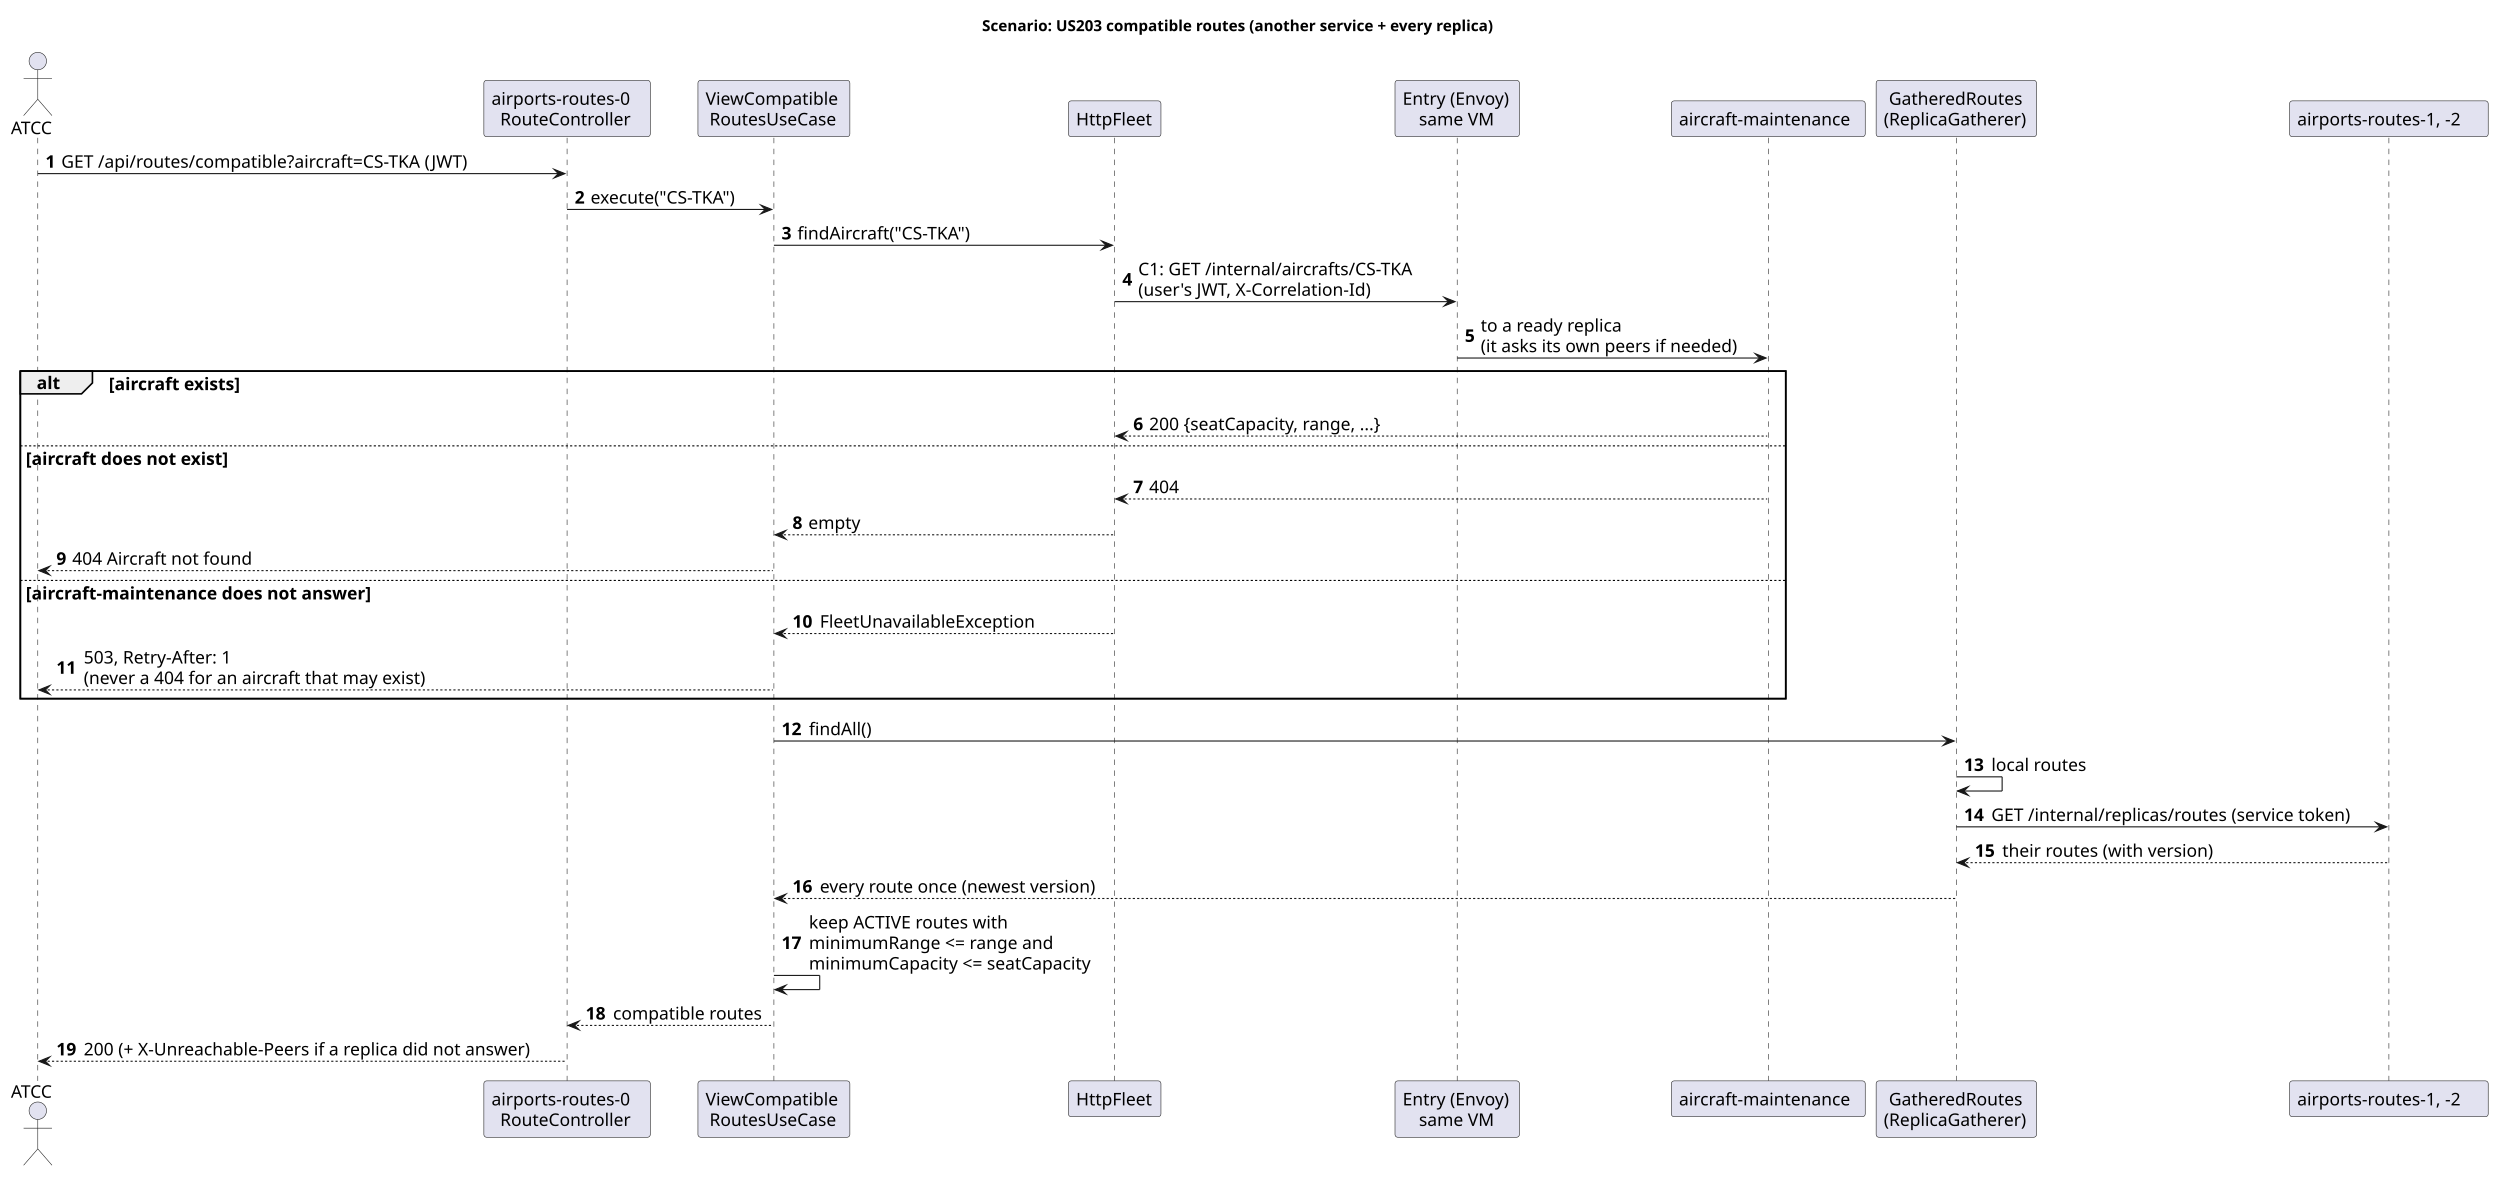
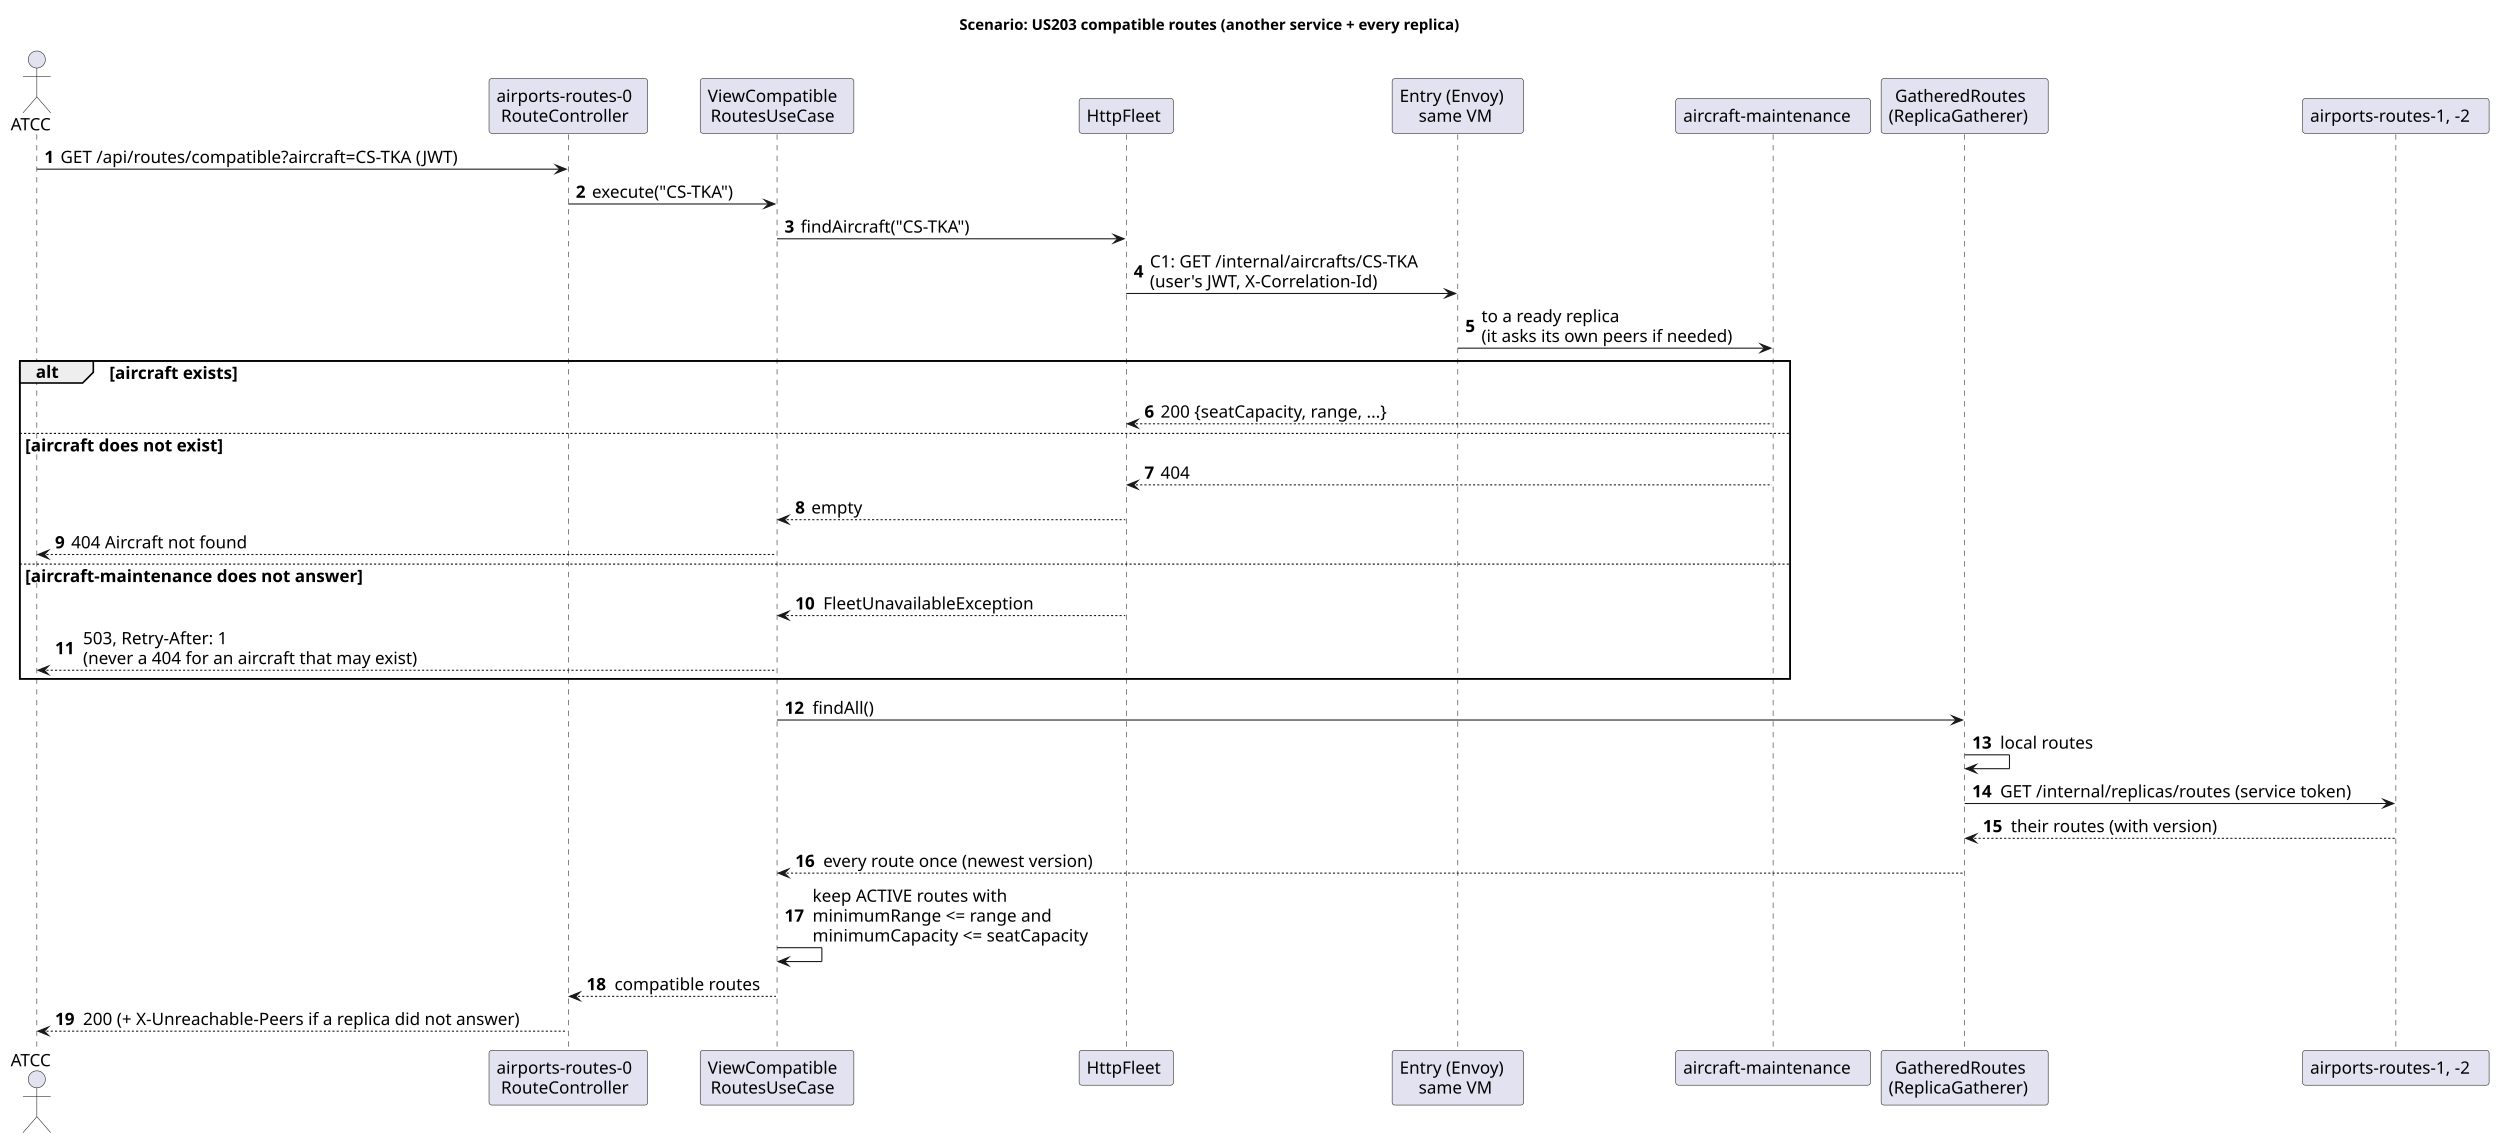
- <svg xmlns="http://www.w3.org/2000/svg" version="1.1" data-diagram-type="SEQUENCE" style="width:2292px;height:1080px;background:#FFFFFF;" width="2292px" height="1080px" viewBox="0 0 2292 1080" zoomAndPan="magnify" preserveAspectRatio="none" contentStyleType="text/css">
+ <svg xmlns="http://www.w3.org/2000/svg" version="1.1" data-diagram-type="SEQUENCE" style="width:2343px;height:1074px;background:#FFFFFF;" width="2343px" height="1074px" viewBox="0 0 2343 1074" zoomAndPan="magnify" preserveAspectRatio="none" contentStyleType="text/css">
  <defs />
  <g font-family="sans-serif" lengthAdjust="spacing">
-     <g class="title" data-source-line="2">
-       <text x="900.328" y="28.535" fill="#000" font-size="14" textLength="489.528" font-weight="700">Scenario: US203 compatible routes (another service + every replica)</text>
+     <g class="title" data-source-line="3">
+       <text x="899.072" y="27.995" fill="#000" font-size="14" textLength="543.648" font-weight="700">Scenario: US203 compatible routes (another service + every replica)</text>
    </g>
-     <rect x="18.648" y="340.238" width="1618.523" height="300.281" fill="none" style="stroke:#000;stroke-width:1.5;" />
-     <g class="participant-lifeline" data-qualified-name="c" data-entity-uid="part1" id="part1-lifeline" data-source-line="5">
-       <g>
-         <rect x="31.148" y="126.332" width="8" height="864.625" fill="#000" fill-opacity="0" />
-         <line x1="34.648" y1="126.332" x2="34.648" y2="990.957" style="stroke:#181818;stroke-width:0.5;stroke-dasharray:5,5;" />
-       </g>
+     <rect x="18.531" y="338.297" width="1659.219" height="297.875" fill="none" style="stroke:#000;stroke-width:1.5;" />
+     <g>
+       <rect x="31.031" y="125.922" width="8" height="858.5" fill="#000" fill-opacity="0" />
+       <line x1="34.531" y1="125.922" x2="34.531" y2="984.422" style="stroke:#181818;stroke-width:0.5;stroke-dasharray:5,5;" />
    </g>
-     <g class="participant-lifeline" data-qualified-name="ctl" data-entity-uid="part2" id="part2-lifeline" data-source-line="6">
-       <g>
-         <rect x="516.398" y="126.332" width="8" height="864.625" fill="#000" fill-opacity="0" />
-         <line x1="519.898" y1="126.332" x2="519.898" y2="990.957" style="stroke:#181818;stroke-width:0.5;stroke-dasharray:5,5;" />
-       </g>
+     <g>
+       <rect x="529.141" y="125.922" width="8" height="858.5" fill="#000" fill-opacity="0" />
+       <line x1="532.641" y1="125.922" x2="532.641" y2="984.422" style="stroke:#181818;stroke-width:0.5;stroke-dasharray:5,5;" />
    </g>
-     <g class="participant-lifeline" data-qualified-name="uc" data-entity-uid="part3" id="part3-lifeline" data-source-line="7">
-       <g>
-         <rect x="706.016" y="126.332" width="8" height="864.625" fill="#000" fill-opacity="0" />
-         <line x1="709.516" y1="126.332" x2="709.516" y2="990.957" style="stroke:#181818;stroke-width:0.5;stroke-dasharray:5,5;" />
-       </g>
+     <g>
+       <rect x="724.75" y="125.922" width="8" height="858.5" fill="#000" fill-opacity="0" />
+       <line x1="728.25" y1="125.922" x2="728.25" y2="984.422" style="stroke:#181818;stroke-width:0.5;stroke-dasharray:5,5;" />
    </g>
-     <g class="participant-lifeline" data-qualified-name="fleet" data-entity-uid="part4" id="part4-lifeline" data-source-line="8">
-       <g>
-         <rect x="1018.453" y="126.332" width="8" height="864.625" fill="#000" fill-opacity="0" />
-         <line x1="1021.953" y1="126.332" x2="1021.953" y2="990.957" style="stroke:#181818;stroke-width:0.5;stroke-dasharray:5,5;" />
-       </g>
+     <g>
+       <rect x="1052.031" y="125.922" width="8" height="858.5" fill="#000" fill-opacity="0" />
+       <line x1="1055.531" y1="125.922" x2="1055.531" y2="984.422" style="stroke:#181818;stroke-width:0.5;stroke-dasharray:5,5;" />
    </g>
-     <g class="participant-lifeline" data-qualified-name="e" data-entity-uid="part5" id="part5-lifeline" data-source-line="9">
-       <g>
-         <rect x="1332.453" y="126.332" width="8" height="864.625" fill="#000" fill-opacity="0" />
-         <line x1="1335.953" y1="126.332" x2="1335.953" y2="990.957" style="stroke:#181818;stroke-width:0.5;stroke-dasharray:5,5;" />
-       </g>
+     <g>
+       <rect x="1362.766" y="125.922" width="8" height="858.5" fill="#000" fill-opacity="0" />
+       <line x1="1366.266" y1="125.922" x2="1366.266" y2="984.422" style="stroke:#181818;stroke-width:0.5;stroke-dasharray:5,5;" />
    </g>
-     <g class="participant-lifeline" data-qualified-name="am" data-entity-uid="part6" id="part6-lifeline" data-source-line="10">
-       <g>
-         <rect x="1617.672" y="126.332" width="8" height="864.625" fill="#000" fill-opacity="0" />
-         <line x1="1621.172" y1="126.332" x2="1621.172" y2="990.957" style="stroke:#181818;stroke-width:0.5;stroke-dasharray:5,5;" />
-       </g>
+     <g>
+       <rect x="1658.25" y="125.922" width="8" height="858.5" fill="#000" fill-opacity="0" />
+       <line x1="1661.75" y1="125.922" x2="1661.75" y2="984.422" style="stroke:#181818;stroke-width:0.5;stroke-dasharray:5,5;" />
    </g>
-     <g class="participant-lifeline" data-qualified-name="g" data-entity-uid="part7" id="part7-lifeline" data-source-line="11">
-       <g>
-         <rect x="1790.055" y="126.332" width="8" height="864.625" fill="#000" fill-opacity="0" />
-         <line x1="1793.555" y1="126.332" x2="1793.555" y2="990.957" style="stroke:#181818;stroke-width:0.5;stroke-dasharray:5,5;" />
-       </g>
+     <g>
+       <rect x="1837.781" y="125.922" width="8" height="858.5" fill="#000" fill-opacity="0" />
+       <line x1="1841.281" y1="125.922" x2="1841.281" y2="984.422" style="stroke:#181818;stroke-width:0.5;stroke-dasharray:5,5;" />
    </g>
-     <g class="participant-lifeline" data-qualified-name="peers" data-entity-uid="part8" id="part8-lifeline" data-source-line="12">
-       <g>
-         <rect x="2186.641" y="126.332" width="8" height="864.625" fill="#000" fill-opacity="0" />
-         <line x1="2190.141" y1="126.332" x2="2190.141" y2="990.957" style="stroke:#181818;stroke-width:0.5;stroke-dasharray:5,5;" />
-       </g>
+     <g>
+       <rect x="2241.906" y="125.922" width="8" height="858.5" fill="#000" fill-opacity="0" />
+       <line x1="2245.406" y1="125.922" x2="2245.406" y2="984.422" style="stroke:#181818;stroke-width:0.5;stroke-dasharray:5,5;" />
    </g>
-     <g class="participant participant-head" data-qualified-name="c" data-entity-uid="part1" id="part1-head" data-source-line="5">
-       <text x="10" y="122.957" fill="#000" font-size="16" textLength="43.297">ATCC</text>
-       <ellipse cx="34.648" cy="55.988" rx="8" ry="8" fill="#E2E2F0" style="stroke:#181818;stroke-width:0.5;" />
-       <path d="M34.648,63.988 L34.648,90.988 M21.648,71.988 L47.648,71.988 M34.648,90.988 L21.648,105.988 M34.648,90.988 L47.648,105.988" style="stroke:#181818;stroke-width:0.5;" fill="none" />
-     </g>
-     <g class="participant participant-head" data-qualified-name="ctl" data-entity-uid="part2" id="part2-head" data-source-line="6">
-       <rect x="443.605" y="73.645" width="152.586" height="51.688" fill="#E2E2F0" style="stroke:#181818;stroke-width:0.5;" rx="2.5" ry="2.5" />
-       <text x="450.605" y="96.113" fill="#000" font-size="16" textLength="138.586">airports-routes-0</text>
-       <text x="458.563" y="114.957" fill="#000" font-size="16" textLength="122.672">RouteController</text>
-     </g>
-     <g class="participant participant-head" data-qualified-name="uc" data-entity-uid="part3" id="part3-head" data-source-line="7">
-       <rect x="639.871" y="73.645" width="139.289" height="51.688" fill="#E2E2F0" style="stroke:#181818;stroke-width:0.5;" rx="2.5" ry="2.5" />
-       <text x="646.871" y="96.113" fill="#000" font-size="16" textLength="125.289">ViewCompatible</text>
-       <text x="650.484" y="114.957" fill="#000" font-size="16" textLength="118.063">RoutesUseCase</text>
-     </g>
-     <g class="participant participant-head" data-qualified-name="fleet" data-entity-uid="part4" id="part4-head" data-source-line="8">
-       <rect x="979.547" y="92.488" width="84.813" height="32.844" fill="#E2E2F0" style="stroke:#181818;stroke-width:0.5;" rx="2.5" ry="2.5" />
-       <text x="986.547" y="114.957" fill="#000" font-size="16" textLength="70.813">HttpFleet</text>
-     </g>
-     <g class="participant participant-head" data-qualified-name="e" data-entity-uid="part5" id="part5-head" data-source-line="9">
-       <rect x="1278.938" y="73.645" width="114.031" height="51.688" fill="#E2E2F0" style="stroke:#181818;stroke-width:0.5;" rx="2.5" ry="2.5" />
-       <text x="1285.938" y="96.113" fill="#000" font-size="16" textLength="100.031">Entry (Envoy)</text>
-       <text x="1300.879" y="114.957" fill="#000" font-size="16" textLength="70.148">same VM</text>
-     </g>
-     <g class="participant participant-head" data-qualified-name="am" data-entity-uid="part6" id="part6-head" data-source-line="10">
-       <rect x="1532.301" y="92.488" width="177.742" height="32.844" fill="#E2E2F0" style="stroke:#181818;stroke-width:0.5;" rx="2.5" ry="2.5" />
-       <text x="1539.301" y="114.957" fill="#000" font-size="16" textLength="163.742">aircraft-maintenance</text>
-     </g>
-     <g class="participant participant-head" data-qualified-name="g" data-entity-uid="part7" id="part7-head" data-source-line="11">
-       <rect x="1720.043" y="73.645" width="147.023" height="51.688" fill="#E2E2F0" style="stroke:#181818;stroke-width:0.5;" rx="2.5" ry="2.5" />
-       <text x="1731.711" y="96.113" fill="#000" font-size="16" textLength="123.688">GatheredRoutes</text>
-       <text x="1727.043" y="114.957" fill="#000" font-size="16" textLength="133.023">(ReplicaGatherer)</text>
-     </g>
-     <g class="participant participant-head" data-qualified-name="peers" data-entity-uid="part8" id="part8-head" data-source-line="12">
-       <rect x="2099.098" y="92.488" width="182.086" height="32.844" fill="#E2E2F0" style="stroke:#181818;stroke-width:0.5;" rx="2.5" ry="2.5" />
-       <text x="2106.098" y="114.957" fill="#000" font-size="16" textLength="168.086">airports-routes-1, -2</text>
-     </g>
-     <g class="participant participant-tail" data-qualified-name="c" data-entity-uid="part1" id="part1-tail" data-source-line="5">
-       <text x="10" y="1006.426" fill="#000" font-size="16" textLength="43.297">ATCC</text>
-       <ellipse cx="34.648" cy="1018.301" rx="8" ry="8" fill="#E2E2F0" style="stroke:#181818;stroke-width:0.5;" />
-       <path d="M34.648,1026.301 L34.648,1053.301 M21.648,1034.301 L47.648,1034.301 M34.648,1053.301 L21.648,1068.301 M34.648,1053.301 L47.648,1068.301" style="stroke:#181818;stroke-width:0.5;" fill="none" />
-     </g>
-     <g class="participant participant-tail" data-qualified-name="ctl" data-entity-uid="part2" id="part2-tail" data-source-line="6">
-       <rect x="443.605" y="990.957" width="152.586" height="51.688" fill="#E2E2F0" style="stroke:#181818;stroke-width:0.5;" rx="2.5" ry="2.5" />
-       <text x="450.605" y="1013.426" fill="#000" font-size="16" textLength="138.586">airports-routes-0</text>
-       <text x="458.563" y="1032.27" fill="#000" font-size="16" textLength="122.672">RouteController</text>
-     </g>
-     <g class="participant participant-tail" data-qualified-name="uc" data-entity-uid="part3" id="part3-tail" data-source-line="7">
-       <rect x="639.871" y="990.957" width="139.289" height="51.688" fill="#E2E2F0" style="stroke:#181818;stroke-width:0.5;" rx="2.5" ry="2.5" />
-       <text x="646.871" y="1013.426" fill="#000" font-size="16" textLength="125.289">ViewCompatible</text>
-       <text x="650.484" y="1032.27" fill="#000" font-size="16" textLength="118.063">RoutesUseCase</text>
-     </g>
-     <g class="participant participant-tail" data-qualified-name="fleet" data-entity-uid="part4" id="part4-tail" data-source-line="8">
-       <rect x="979.547" y="990.957" width="84.813" height="32.844" fill="#E2E2F0" style="stroke:#181818;stroke-width:0.5;" rx="2.5" ry="2.5" />
-       <text x="986.547" y="1013.426" fill="#000" font-size="16" textLength="70.813">HttpFleet</text>
-     </g>
-     <g class="participant participant-tail" data-qualified-name="e" data-entity-uid="part5" id="part5-tail" data-source-line="9">
-       <rect x="1278.938" y="990.957" width="114.031" height="51.688" fill="#E2E2F0" style="stroke:#181818;stroke-width:0.5;" rx="2.5" ry="2.5" />
-       <text x="1285.938" y="1013.426" fill="#000" font-size="16" textLength="100.031">Entry (Envoy)</text>
-       <text x="1300.879" y="1032.27" fill="#000" font-size="16" textLength="70.148">same VM</text>
-     </g>
-     <g class="participant participant-tail" data-qualified-name="am" data-entity-uid="part6" id="part6-tail" data-source-line="10">
-       <rect x="1532.301" y="990.957" width="177.742" height="32.844" fill="#E2E2F0" style="stroke:#181818;stroke-width:0.5;" rx="2.5" ry="2.5" />
-       <text x="1539.301" y="1013.426" fill="#000" font-size="16" textLength="163.742">aircraft-maintenance</text>
-     </g>
-     <g class="participant participant-tail" data-qualified-name="g" data-entity-uid="part7" id="part7-tail" data-source-line="11">
-       <rect x="1720.043" y="990.957" width="147.023" height="51.688" fill="#E2E2F0" style="stroke:#181818;stroke-width:0.5;" rx="2.5" ry="2.5" />
-       <text x="1731.711" y="1013.426" fill="#000" font-size="16" textLength="123.688">GatheredRoutes</text>
-       <text x="1727.043" y="1032.27" fill="#000" font-size="16" textLength="133.023">(ReplicaGatherer)</text>
-     </g>
-     <g class="participant participant-tail" data-qualified-name="peers" data-entity-uid="part8" id="part8-tail" data-source-line="12">
-       <rect x="2099.098" y="990.957" width="182.086" height="32.844" fill="#E2E2F0" style="stroke:#181818;stroke-width:0.5;" rx="2.5" ry="2.5" />
-       <text x="2106.098" y="1013.426" fill="#000" font-size="16" textLength="168.086">airports-routes-1, -2</text>
-     </g>
-     <g class="message" data-entity-1="part1" data-entity-2="part2" id="msg1" data-source-line="14">
-       <polygon points="507.898,155.176,517.898,159.176,507.898,163.176,511.898,159.176" fill="#181818" style="stroke:#181818;stroke-width:1;stroke-linejoin:miter;stroke-miterlimit:10;" />
-       <line x1="34.648" y1="159.176" x2="513.898" y2="159.176" style="stroke:#181818;stroke-width:1;" />
-       <text x="41.648" y="153.801" fill="#000" font-size="16" font-weight="700">1</text>
-       <text x="56.203" y="153.801" fill="#000" font-size="16" textLength="399.281">GET /api/routes/compatible?aircraft=CS-TKA (JWT)</text>
-     </g>
-     <g class="message" data-entity-1="part2" data-entity-2="part3" id="msg2" data-source-line="15">
-       <polygon points="697.516,188.02,707.516,192.02,697.516,196.02,701.516,192.02" fill="#181818" style="stroke:#181818;stroke-width:1;stroke-linejoin:miter;stroke-miterlimit:10;" />
-       <line x1="519.898" y1="192.02" x2="703.516" y2="192.02" style="stroke:#181818;stroke-width:1;" />
-       <text x="526.898" y="186.645" fill="#000" font-size="16" font-weight="700">2</text>
-       <text x="541.453" y="186.645" fill="#000" font-size="16" textLength="143.57">execute("CS-TKA")</text>
-     </g>
-     <g class="message" data-entity-1="part3" data-entity-2="part4" id="msg3" data-source-line="16">
-       <polygon points="1009.953,220.863,1019.953,224.863,1009.953,228.863,1013.953,224.863" fill="#181818" style="stroke:#181818;stroke-width:1;stroke-linejoin:miter;stroke-miterlimit:10;" />
-       <line x1="709.516" y1="224.863" x2="1015.953" y2="224.863" style="stroke:#181818;stroke-width:1;" />
-       <text x="716.516" y="219.488" fill="#000" font-size="16" font-weight="700">3</text>
-       <text x="731.07" y="219.488" fill="#000" font-size="16" textLength="171.07">findAircraft("CS-TKA")</text>
-     </g>
-     <g class="message" data-entity-1="part4" data-entity-2="part5" id="msg4" data-source-line="17">
-       <polygon points="1323.953,272.551,1333.953,276.551,1323.953,280.551,1327.953,276.551" fill="#181818" style="stroke:#181818;stroke-width:1;stroke-linejoin:miter;stroke-miterlimit:10;" />
-       <line x1="1021.953" y1="276.551" x2="1329.953" y2="276.551" style="stroke:#181818;stroke-width:1;" />
-       <text x="1028.953" y="261.754" fill="#000" font-size="16" font-weight="700">4</text>
-       <text x="1043.508" y="252.332" fill="#000" font-size="16" textLength="275.445">C1: GET /internal/aircrafts/CS-TKA</text>
-       <text x="1043.508" y="271.176" fill="#000" font-size="16" textLength="229.688">(user's JWT, X-Correlation-Id)</text>
-     </g>
-     <g class="message" data-entity-1="part5" data-entity-2="part6" id="msg5" data-source-line="18">
-       <polygon points="1609.172,324.238,1619.172,328.238,1609.172,332.238,1613.172,328.238" fill="#181818" style="stroke:#181818;stroke-width:1;stroke-linejoin:miter;stroke-miterlimit:10;" />
-       <line x1="1335.953" y1="328.238" x2="1615.172" y2="328.238" style="stroke:#181818;stroke-width:1;" />
-       <text x="1342.953" y="313.441" fill="#000" font-size="16" font-weight="700">5</text>
-       <text x="1357.508" y="304.02" fill="#000" font-size="16" textLength="134.375">to a ready replica</text>
-       <text x="1357.508" y="322.863" fill="#000" font-size="16" textLength="246.664">(it asks its own peers if needed)</text>
-     </g>
-     <path d="M18.648,340.238 L84.742,340.238 L84.742,351.082 L74.742,361.082 L18.648,361.082 L18.648,340.238" style="stroke:#000;stroke-width:1.5;" fill="#EEE" />
-     <rect x="18.648" y="340.238" width="1618.523" height="300.281" fill="none" style="stroke:#000;stroke-width:1.5;" />
-     <text x="33.648" y="356.707" fill="#000" font-size="16" textLength="21.094" font-weight="700">alt</text>
-     <text x="99.742" y="357.707" fill="#000" font-size="16" textLength="125.938" font-weight="700">[aircraft exists]</text>
-     <g class="message" data-entity-1="part6" data-entity-2="part4" id="msg6" data-source-line="20">
-       <polygon points="1032.953,395.77,1022.953,399.77,1032.953,403.77,1028.953,399.77" fill="#181818" style="stroke:#181818;stroke-width:1;stroke-linejoin:miter;stroke-miterlimit:10;" />
-       <line x1="1026.953" y1="399.77" x2="1620.172" y2="399.77" style="stroke:#181818;stroke-width:1;stroke-dasharray:2,2;" />
-       <text x="1038.953" y="394.395" fill="#000" font-size="16" font-weight="700">6</text>
-       <text x="1053.508" y="394.395" fill="#000" font-size="16" textLength="223.328">200 {seatCapacity, range, ...}</text>
-     </g>
-     <line x1="18.648" y1="408.77" x2="1637.172" y2="408.77" style="stroke:#000;stroke-width:1;stroke-dasharray:2,2;" />
-     <text x="23.648" y="426.238" fill="#000" font-size="16" textLength="193.891" font-weight="700">[aircraft does not exist]</text>
-     <g class="message" data-entity-1="part6" data-entity-2="part4" id="msg7" data-source-line="22">
-       <polygon points="1032.953,453.457,1022.953,457.457,1032.953,461.457,1028.953,457.457" fill="#181818" style="stroke:#181818;stroke-width:1;stroke-linejoin:miter;stroke-miterlimit:10;" />
-       <line x1="1026.953" y1="457.457" x2="1620.172" y2="457.457" style="stroke:#181818;stroke-width:1;stroke-dasharray:2,2;" />
-       <text x="1038.953" y="452.082" fill="#000" font-size="16" font-weight="700">7</text>
-       <text x="1053.508" y="452.082" fill="#000" font-size="16" textLength="30.352">404</text>
-     </g>
-     <g class="message" data-entity-1="part4" data-entity-2="part3" id="msg8" data-source-line="23">
-       <polygon points="720.516,486.301,710.516,490.301,720.516,494.301,716.516,490.301" fill="#181818" style="stroke:#181818;stroke-width:1;stroke-linejoin:miter;stroke-miterlimit:10;" />
-       <line x1="714.516" y1="490.301" x2="1020.953" y2="490.301" style="stroke:#181818;stroke-width:1;stroke-dasharray:2,2;" />
-       <text x="726.516" y="484.926" fill="#000" font-size="16" font-weight="700">8</text>
-       <text x="741.07" y="484.926" fill="#000" font-size="16" textLength="48.266">empty</text>
-     </g>
-     <g class="message" data-entity-1="part3" data-entity-2="part1" id="msg9" data-source-line="24">
-       <polygon points="45.648,519.145,35.648,523.145,45.648,527.145,41.648,523.145" fill="#181818" style="stroke:#181818;stroke-width:1;stroke-linejoin:miter;stroke-miterlimit:10;" />
-       <line x1="39.648" y1="523.145" x2="708.516" y2="523.145" style="stroke:#181818;stroke-width:1;stroke-dasharray:2,2;" />
-       <text x="51.648" y="517.77" fill="#000" font-size="16" font-weight="700">9</text>
-       <text x="66.203" y="517.77" fill="#000" font-size="16" textLength="174.578">404 Aircraft not found</text>
-     </g>
-     <line x1="18.648" y1="532.145" x2="1637.172" y2="532.145" style="stroke:#000;stroke-width:1;stroke-dasharray:2,2;" />
-     <text x="23.648" y="549.613" fill="#000" font-size="16" textLength="328.766" font-weight="700">[aircraft-maintenance does not answer]</text>
-     <g class="message" data-entity-1="part4" data-entity-2="part3" id="msg10" data-source-line="26">
-       <polygon points="720.516,576.832,710.516,580.832,720.516,584.832,716.516,580.832" fill="#181818" style="stroke:#181818;stroke-width:1;stroke-linejoin:miter;stroke-miterlimit:10;" />
-       <line x1="714.516" y1="580.832" x2="1020.953" y2="580.832" style="stroke:#181818;stroke-width:1;stroke-dasharray:2,2;" />
-       <text x="726.516" y="575.457" fill="#000" font-size="16" textLength="21.109" font-weight="700">10</text>
-       <text x="751.625" y="575.457" fill="#000" font-size="16" textLength="201.711">FleetUnavailableException</text>
-     </g>
-     <g class="message" data-entity-1="part3" data-entity-2="part1" id="msg11" data-source-line="27">
-       <polygon points="45.648,628.52,35.648,632.52,45.648,636.52,41.648,632.52" fill="#181818" style="stroke:#181818;stroke-width:1;stroke-linejoin:miter;stroke-miterlimit:10;" />
-       <line x1="39.648" y1="632.52" x2="708.516" y2="632.52" style="stroke:#181818;stroke-width:1;stroke-dasharray:2,2;" />
-       <text x="51.648" y="617.723" fill="#000" font-size="16" textLength="21.109" font-weight="700">11</text>
-       <text x="76.758" y="608.301" fill="#000" font-size="16" textLength="148.266">503, Retry-After: 1</text>
-       <text x="76.758" y="627.145" fill="#000" font-size="16" textLength="329.516">(never a 404 for an aircraft that may exist)</text>
-     </g>
-     <g class="message" data-entity-1="part3" data-entity-2="part7" id="msg12" data-source-line="29">
-       <polygon points="1781.555,675.363,1791.555,679.363,1781.555,683.363,1785.555,679.363" fill="#181818" style="stroke:#181818;stroke-width:1;stroke-linejoin:miter;stroke-miterlimit:10;" />
-       <line x1="709.516" y1="679.363" x2="1787.555" y2="679.363" style="stroke:#181818;stroke-width:1;" />
-       <text x="716.516" y="673.988" fill="#000" font-size="16" textLength="21.109" font-weight="700">12</text>
-       <text x="741.625" y="673.988" fill="#000" font-size="16" textLength="61.203">findAll()</text>
-     </g>
-     <g class="message" data-entity-1="part7" data-entity-2="part7" id="msg13" data-source-line="30">
-       <line x1="1793.555" y1="712.207" x2="1835.555" y2="712.207" style="stroke:#181818;stroke-width:1;" />
-       <line x1="1835.555" y1="712.207" x2="1835.555" y2="725.207" style="stroke:#181818;stroke-width:1;" />
-       <line x1="1794.555" y1="725.207" x2="1835.555" y2="725.207" style="stroke:#181818;stroke-width:1;" />
-       <polygon points="1804.555,721.207,1794.555,725.207,1804.555,729.207,1800.555,725.207" fill="#181818" style="stroke:#181818;stroke-width:1;stroke-linejoin:miter;stroke-miterlimit:10;" />
-       <text x="1800.555" y="706.832" fill="#000" font-size="16" textLength="21.109" font-weight="700">13</text>
-       <text x="1825.664" y="706.832" fill="#000" font-size="16" textLength="90.531">local routes</text>
-     </g>
-     <g class="message" data-entity-1="part7" data-entity-2="part8" id="msg14" data-source-line="31">
-       <polygon points="2178.141,754.051,2188.141,758.051,2178.141,762.051,2182.141,758.051" fill="#181818" style="stroke:#181818;stroke-width:1;stroke-linejoin:miter;stroke-miterlimit:10;" />
-       <line x1="1793.555" y1="758.051" x2="2184.141" y2="758.051" style="stroke:#181818;stroke-width:1;" />
-       <text x="1800.555" y="752.676" fill="#000" font-size="16" textLength="21.109" font-weight="700">14</text>
-       <text x="1825.664" y="752.676" fill="#000" font-size="16" textLength="347.477">GET /internal/replicas/routes (service token)</text>
-     </g>
-     <g class="message" data-entity-1="part8" data-entity-2="part7" id="msg15" data-source-line="32">
-       <polygon points="1804.555,786.895,1794.555,790.895,1804.555,794.895,1800.555,790.895" fill="#181818" style="stroke:#181818;stroke-width:1;stroke-linejoin:miter;stroke-miterlimit:10;" />
-       <line x1="1798.555" y1="790.895" x2="2189.141" y2="790.895" style="stroke:#181818;stroke-width:1;stroke-dasharray:2,2;" />
-       <text x="1810.555" y="785.52" fill="#000" font-size="16" textLength="21.109" font-weight="700">15</text>
-       <text x="1835.664" y="785.52" fill="#000" font-size="16" textLength="200.102">their routes (with version)</text>
-     </g>
-     <g class="message" data-entity-1="part7" data-entity-2="part3" id="msg16" data-source-line="33">
-       <polygon points="720.516,819.738,710.516,823.738,720.516,827.738,716.516,823.738" fill="#181818" style="stroke:#181818;stroke-width:1;stroke-linejoin:miter;stroke-miterlimit:10;" />
-       <line x1="714.516" y1="823.738" x2="1792.555" y2="823.738" style="stroke:#181818;stroke-width:1;stroke-dasharray:2,2;" />
-       <text x="726.516" y="818.363" fill="#000" font-size="16" textLength="21.109" font-weight="700">16</text>
-       <text x="751.625" y="818.363" fill="#000" font-size="16" textLength="260.25">every route once (newest version)</text>
-     </g>
-     <g class="message" data-entity-1="part3" data-entity-2="part3" id="msg17" data-source-line="34">
-       <line x1="709.516" y1="894.27" x2="751.516" y2="894.27" style="stroke:#181818;stroke-width:1;" />
-       <line x1="751.516" y1="894.27" x2="751.516" y2="907.27" style="stroke:#181818;stroke-width:1;" />
-       <line x1="710.516" y1="907.27" x2="751.516" y2="907.27" style="stroke:#181818;stroke-width:1;" />
-       <polygon points="720.516,903.27,710.516,907.27,720.516,911.27,716.516,907.27" fill="#181818" style="stroke:#181818;stroke-width:1;stroke-linejoin:miter;stroke-miterlimit:10;" />
-       <text x="716.516" y="870.051" fill="#000" font-size="16" textLength="21.109" font-weight="700">17</text>
-       <text x="741.625" y="851.207" fill="#000" font-size="16" textLength="190.633">keep ACTIVE routes with</text>
-       <text x="741.625" y="870.051" fill="#000" font-size="16" textLength="235.359">minimumRange &lt;= range and</text>
-       <text x="741.625" y="888.895" fill="#000" font-size="16" textLength="273.328">minimumCapacity &lt;= seatCapacity</text>
-     </g>
-     <g class="message" data-entity-1="part3" data-entity-2="part2" id="msg18" data-source-line="35">
-       <polygon points="530.898,936.113,520.898,940.113,530.898,944.113,526.898,940.113" fill="#181818" style="stroke:#181818;stroke-width:1;stroke-linejoin:miter;stroke-miterlimit:10;" />
-       <line x1="524.898" y1="940.113" x2="708.516" y2="940.113" style="stroke:#181818;stroke-width:1;stroke-dasharray:2,2;" />
-       <text x="536.898" y="934.738" fill="#000" font-size="16" textLength="21.109" font-weight="700">18</text>
-       <text x="562.008" y="934.738" fill="#000" font-size="16" textLength="140.508">compatible routes</text>
-     </g>
-     <g class="message" data-entity-1="part2" data-entity-2="part1" id="msg19" data-source-line="36">
-       <polygon points="45.648,968.957,35.648,972.957,45.648,976.957,41.648,972.957" fill="#181818" style="stroke:#181818;stroke-width:1;stroke-linejoin:miter;stroke-miterlimit:10;" />
-       <line x1="39.648" y1="972.957" x2="518.898" y2="972.957" style="stroke:#181818;stroke-width:1;stroke-dasharray:2,2;" />
-       <text x="51.648" y="967.582" fill="#000" font-size="16" textLength="21.109" font-weight="700">19</text>
-       <text x="76.758" y="967.582" fill="#000" font-size="16" textLength="436.141">200 (+ X-Unreachable-Peers if a replica did not answer)</text>
-     </g>
+     <text x="10" y="122.148" fill="#000" font-size="16" textLength="43.063">ATCC</text>
+     <ellipse cx="34.531" cy="55.797" rx="8" ry="8" fill="#E2E2F0" style="stroke:#181818;stroke-width:0.5;" />
+     <path d="M34.531,63.797 L34.531,90.797 M21.531,71.797 L47.531,71.797 M34.531,90.797 L21.531,105.797 M34.531,90.797 L47.531,105.797" style="stroke:#181818;stroke-width:0.5;" fill="none" />
+     <rect x="458.316" y="73.672" width="148.648" height="51.25" fill="#E2E2F0" style="stroke:#181818;stroke-width:0.5;" rx="2.5" ry="2.5" />
+     <text x="465.316" y="95.523" fill="#000" font-size="16" textLength="134.648">airports-routes-0</text>
+     <text x="469.531" y="114.148" fill="#000" font-size="16" textLength="126.219">RouteController</text>
+     <rect x="656.254" y="73.672" width="143.992" height="51.25" fill="#E2E2F0" style="stroke:#181818;stroke-width:0.5;" rx="2.5" ry="2.5" />
+     <text x="663.254" y="95.523" fill="#000" font-size="16" textLength="129.992">ViewCompatible</text>
+     <text x="665.977" y="114.148" fill="#000" font-size="16" textLength="124.547">RoutesUseCase</text>
+     <rect x="1011.359" y="92.297" width="88.344" height="32.625" fill="#E2E2F0" style="stroke:#181818;stroke-width:0.5;" rx="2.5" ry="2.5" />
+     <text x="1018.359" y="114.148" fill="#000" font-size="16" textLength="74.344">HttpFleet</text>
+     <rect x="1304.707" y="73.672" width="123.117" height="51.25" fill="#E2E2F0" style="stroke:#181818;stroke-width:0.5;" rx="2.5" ry="2.5" />
+     <text x="1311.707" y="95.523" fill="#000" font-size="16" textLength="109.117">Entry (Envoy)</text>
+     <text x="1329.563" y="114.148" fill="#000" font-size="16" textLength="73.406">same VM</text>
+     <rect x="1570.496" y="92.297" width="182.508" height="32.625" fill="#E2E2F0" style="stroke:#181818;stroke-width:0.5;" rx="2.5" ry="2.5" />
+     <text x="1577.496" y="114.148" fill="#000" font-size="16" textLength="168.508">aircraft-maintenance</text>
+     <rect x="1763.004" y="73.672" width="156.555" height="51.25" fill="#E2E2F0" style="stroke:#181818;stroke-width:0.5;" rx="2.5" ry="2.5" />
+     <text x="1776.012" y="95.523" fill="#000" font-size="16" textLength="130.539">GatheredRoutes</text>
+     <text x="1770.004" y="114.148" fill="#000" font-size="16" textLength="142.555">(ReplicaGatherer)</text>
+     <rect x="2158.02" y="92.297" width="174.773" height="32.625" fill="#E2E2F0" style="stroke:#181818;stroke-width:0.5;" rx="2.5" ry="2.5" />
+     <text x="2165.02" y="114.148" fill="#000" font-size="16" textLength="160.773">airports-routes-1, -2</text>
+     <text x="10" y="999.273" fill="#000" font-size="16" textLength="43.063">ATCC</text>
+     <ellipse cx="34.531" cy="1011.547" rx="8" ry="8" fill="#E2E2F0" style="stroke:#181818;stroke-width:0.5;" />
+     <path d="M34.531,1019.547 L34.531,1046.547 M21.531,1027.547 L47.531,1027.547 M34.531,1046.547 L21.531,1061.547 M34.531,1046.547 L47.531,1061.547" style="stroke:#181818;stroke-width:0.5;" fill="none" />
+     <rect x="458.316" y="984.422" width="148.648" height="51.25" fill="#E2E2F0" style="stroke:#181818;stroke-width:0.5;" rx="2.5" ry="2.5" />
+     <text x="465.316" y="1006.273" fill="#000" font-size="16" textLength="134.648">airports-routes-0</text>
+     <text x="469.531" y="1024.898" fill="#000" font-size="16" textLength="126.219">RouteController</text>
+     <rect x="656.254" y="984.422" width="143.992" height="51.25" fill="#E2E2F0" style="stroke:#181818;stroke-width:0.5;" rx="2.5" ry="2.5" />
+     <text x="663.254" y="1006.273" fill="#000" font-size="16" textLength="129.992">ViewCompatible</text>
+     <text x="665.977" y="1024.898" fill="#000" font-size="16" textLength="124.547">RoutesUseCase</text>
+     <rect x="1011.359" y="984.422" width="88.344" height="32.625" fill="#E2E2F0" style="stroke:#181818;stroke-width:0.5;" rx="2.5" ry="2.5" />
+     <text x="1018.359" y="1006.273" fill="#000" font-size="16" textLength="74.344">HttpFleet</text>
+     <rect x="1304.707" y="984.422" width="123.117" height="51.25" fill="#E2E2F0" style="stroke:#181818;stroke-width:0.5;" rx="2.5" ry="2.5" />
+     <text x="1311.707" y="1006.273" fill="#000" font-size="16" textLength="109.117">Entry (Envoy)</text>
+     <text x="1329.563" y="1024.898" fill="#000" font-size="16" textLength="73.406">same VM</text>
+     <rect x="1570.496" y="984.422" width="182.508" height="32.625" fill="#E2E2F0" style="stroke:#181818;stroke-width:0.5;" rx="2.5" ry="2.5" />
+     <text x="1577.496" y="1006.273" fill="#000" font-size="16" textLength="168.508">aircraft-maintenance</text>
+     <rect x="1763.004" y="984.422" width="156.555" height="51.25" fill="#E2E2F0" style="stroke:#181818;stroke-width:0.5;" rx="2.5" ry="2.5" />
+     <text x="1776.012" y="1006.273" fill="#000" font-size="16" textLength="130.539">GatheredRoutes</text>
+     <text x="1770.004" y="1024.898" fill="#000" font-size="16" textLength="142.555">(ReplicaGatherer)</text>
+     <rect x="2158.02" y="984.422" width="174.773" height="32.625" fill="#E2E2F0" style="stroke:#181818;stroke-width:0.5;" rx="2.5" ry="2.5" />
+     <text x="2165.02" y="1006.273" fill="#000" font-size="16" textLength="160.773">airports-routes-1, -2</text>
+     <polygon points="520.641,154.547,530.641,158.547,520.641,162.547,524.641,158.547" fill="#181818" style="stroke:#181818;stroke-width:1;stroke-linejoin:miter;stroke-miterlimit:10;" />
+     <line x1="34.531" y1="158.547" x2="526.641" y2="158.547" style="stroke:#181818;stroke-width:1;" />
+     <text x="41.531" y="152.773" fill="#000" font-size="16" font-weight="700">1</text>
+     <text x="56.664" y="152.773" fill="#000" font-size="16" textLength="404.211">GET /api/routes/compatible?aircraft=CS-TKA (JWT)</text>
+     <polygon points="716.25,187.172,726.25,191.172,716.25,195.172,720.25,191.172" fill="#181818" style="stroke:#181818;stroke-width:1;stroke-linejoin:miter;stroke-miterlimit:10;" />
+     <line x1="532.641" y1="191.172" x2="722.25" y2="191.172" style="stroke:#181818;stroke-width:1;" />
+     <text x="539.641" y="185.398" fill="#000" font-size="16" font-weight="700">2</text>
+     <text x="554.773" y="185.398" fill="#000" font-size="16" textLength="149.727">execute("CS-TKA")</text>
+     <polygon points="1043.531,219.797,1053.531,223.797,1043.531,227.797,1047.531,223.797" fill="#181818" style="stroke:#181818;stroke-width:1;stroke-linejoin:miter;stroke-miterlimit:10;" />
+     <line x1="728.25" y1="223.797" x2="1049.531" y2="223.797" style="stroke:#181818;stroke-width:1;" />
+     <text x="735.25" y="218.023" fill="#000" font-size="16" font-weight="700">3</text>
+     <text x="750.383" y="218.023" fill="#000" font-size="16" textLength="174.945">findAircraft("CS-TKA")</text>
+     <polygon points="1354.266,271.047,1364.266,275.047,1354.266,279.047,1358.266,275.047" fill="#181818" style="stroke:#181818;stroke-width:1;stroke-linejoin:miter;stroke-miterlimit:10;" />
+     <line x1="1055.531" y1="275.047" x2="1360.266" y2="275.047" style="stroke:#181818;stroke-width:1;" />
+     <text x="1062.531" y="259.961" fill="#000" font-size="16" font-weight="700">4</text>
+     <text x="1077.664" y="250.648" fill="#000" font-size="16" textLength="271.602">C1: GET /internal/aircrafts/CS-TKA</text>
+     <text x="1077.664" y="269.273" fill="#000" font-size="16" textLength="231.93">(user's JWT, X-Correlation-Id)</text>
+     <polygon points="1649.75,322.297,1659.75,326.297,1649.75,330.297,1653.75,326.297" fill="#181818" style="stroke:#181818;stroke-width:1;stroke-linejoin:miter;stroke-miterlimit:10;" />
+     <line x1="1366.266" y1="326.297" x2="1655.75" y2="326.297" style="stroke:#181818;stroke-width:1;" />
+     <text x="1373.266" y="311.211" fill="#000" font-size="16" font-weight="700">5</text>
+     <text x="1388.398" y="301.898" fill="#000" font-size="16" textLength="141.047">to a ready replica</text>
+     <text x="1388.398" y="320.523" fill="#000" font-size="16" textLength="256.352">(it asks its own peers if needed)</text>
+     <path d="M18.531,338.297 L87.461,338.297 L87.461,348.922 L77.461,358.922 L18.531,358.922 L18.531,338.297" style="stroke:#000;stroke-width:1.5;" fill="#EEE" />
+     <rect x="18.531" y="338.297" width="1659.219" height="297.875" fill="none" style="stroke:#000;stroke-width:1.5;" />
+     <text x="33.531" y="354.148" fill="#000" font-size="16" textLength="23.93" font-weight="700">alt</text>
+     <text x="102.461" y="355.148" fill="#000" font-size="16" textLength="140.5" font-weight="700">[aircraft exists]</text>
+     <polygon points="1066.531,393.172,1056.531,397.172,1066.531,401.172,1062.531,397.172" fill="#181818" style="stroke:#181818;stroke-width:1;stroke-linejoin:miter;stroke-miterlimit:10;" />
+     <line x1="1060.531" y1="397.172" x2="1660.75" y2="397.172" style="stroke:#181818;stroke-width:1;stroke-dasharray:2,2;" />
+     <text x="1072.531" y="391.398" fill="#000" font-size="16" font-weight="700">6</text>
+     <text x="1087.664" y="391.398" fill="#000" font-size="16" textLength="242.289">200 {seatCapacity, range, ...}</text>
+     <line x1="18.531" y1="406.172" x2="1677.75" y2="406.172" style="stroke:#000;stroke-width:1;stroke-dasharray:2,2;" />
+     <text x="23.531" y="423.023" fill="#000" font-size="16" textLength="214.969" font-weight="700">[aircraft does not exist]</text>
+     <polygon points="1066.531,450.422,1056.531,454.422,1066.531,458.422,1062.531,454.422" fill="#181818" style="stroke:#181818;stroke-width:1;stroke-linejoin:miter;stroke-miterlimit:10;" />
+     <line x1="1060.531" y1="454.422" x2="1660.75" y2="454.422" style="stroke:#181818;stroke-width:1;stroke-dasharray:2,2;" />
+     <text x="1072.531" y="448.648" fill="#000" font-size="16" font-weight="700">7</text>
+     <text x="1087.664" y="448.648" fill="#000" font-size="16" textLength="30.539">404</text>
+     <polygon points="739.25,483.047,729.25,487.047,739.25,491.047,735.25,487.047" fill="#181818" style="stroke:#181818;stroke-width:1;stroke-linejoin:miter;stroke-miterlimit:10;" />
+     <line x1="733.25" y1="487.047" x2="1054.531" y2="487.047" style="stroke:#181818;stroke-width:1;stroke-dasharray:2,2;" />
+     <text x="745.25" y="481.273" fill="#000" font-size="16" font-weight="700">8</text>
+     <text x="760.383" y="481.273" fill="#000" font-size="16" textLength="51.328">empty</text>
+     <polygon points="45.531,515.672,35.531,519.672,45.531,523.672,41.531,519.672" fill="#181818" style="stroke:#181818;stroke-width:1;stroke-linejoin:miter;stroke-miterlimit:10;" />
+     <line x1="39.531" y1="519.672" x2="727.25" y2="519.672" style="stroke:#181818;stroke-width:1;stroke-dasharray:2,2;" />
+     <text x="51.531" y="513.898" fill="#000" font-size="16" font-weight="700">9</text>
+     <text x="66.664" y="513.898" fill="#000" font-size="16" textLength="176.914">404 Aircraft not found</text>
+     <line x1="18.531" y1="528.672" x2="1677.75" y2="528.672" style="stroke:#000;stroke-width:1;stroke-dasharray:2,2;" />
+     <text x="23.531" y="545.523" fill="#000" font-size="16" textLength="359.773" font-weight="700">[aircraft-maintenance does not answer]</text>
+     <polygon points="739.25,572.922,729.25,576.922,739.25,580.922,735.25,576.922" fill="#181818" style="stroke:#181818;stroke-width:1;stroke-linejoin:miter;stroke-miterlimit:10;" />
+     <line x1="733.25" y1="576.922" x2="1054.531" y2="576.922" style="stroke:#181818;stroke-width:1;stroke-dasharray:2,2;" />
+     <text x="745.25" y="571.148" fill="#000" font-size="16" textLength="22.266" font-weight="700">10</text>
+     <text x="771.516" y="571.148" fill="#000" font-size="16" textLength="212.703">FleetUnavailableException</text>
+     <polygon points="45.531,624.172,35.531,628.172,45.531,632.172,41.531,628.172" fill="#181818" style="stroke:#181818;stroke-width:1;stroke-linejoin:miter;stroke-miterlimit:10;" />
+     <line x1="39.531" y1="628.172" x2="727.25" y2="628.172" style="stroke:#181818;stroke-width:1;stroke-dasharray:2,2;" />
+     <text x="51.531" y="613.086" fill="#000" font-size="16" textLength="22.266" font-weight="700">11</text>
+     <text x="77.797" y="603.773" fill="#000" font-size="16" textLength="149.695">503, Retry-After: 1</text>
+     <text x="77.797" y="622.398" fill="#000" font-size="16" textLength="344.969">(never a 404 for an aircraft that may exist)</text>
+     <polygon points="1829.281,670.797,1839.281,674.797,1829.281,678.797,1833.281,674.797" fill="#181818" style="stroke:#181818;stroke-width:1;stroke-linejoin:miter;stroke-miterlimit:10;" />
+     <line x1="728.25" y1="674.797" x2="1835.281" y2="674.797" style="stroke:#181818;stroke-width:1;" />
+     <text x="735.25" y="669.023" fill="#000" font-size="16" textLength="22.266" font-weight="700">12</text>
+     <text x="761.516" y="669.023" fill="#000" font-size="16" textLength="62.695">findAll()</text>
+     <line x1="1841.281" y1="707.422" x2="1883.281" y2="707.422" style="stroke:#181818;stroke-width:1;" />
+     <line x1="1883.281" y1="707.422" x2="1883.281" y2="720.422" style="stroke:#181818;stroke-width:1;" />
+     <line x1="1842.281" y1="720.422" x2="1883.281" y2="720.422" style="stroke:#181818;stroke-width:1;" />
+     <polygon points="1852.281,716.422,1842.281,720.422,1852.281,724.422,1848.281,720.422" fill="#181818" style="stroke:#181818;stroke-width:1;stroke-linejoin:miter;stroke-miterlimit:10;" />
+     <text x="1848.281" y="701.648" fill="#000" font-size="16" textLength="22.266" font-weight="700">13</text>
+     <text x="1874.547" y="701.648" fill="#000" font-size="16" textLength="93.328">local routes</text>
+     <polygon points="2233.406,749.047,2243.406,753.047,2233.406,757.047,2237.406,753.047" fill="#181818" style="stroke:#181818;stroke-width:1;stroke-linejoin:miter;stroke-miterlimit:10;" />
+     <line x1="1841.281" y1="753.047" x2="2239.406" y2="753.047" style="stroke:#181818;stroke-width:1;" />
+     <text x="1848.281" y="747.273" fill="#000" font-size="16" textLength="22.266" font-weight="700">14</text>
+     <text x="1874.547" y="747.273" fill="#000" font-size="16" textLength="353.859">GET /internal/replicas/routes (service token)</text>
+     <polygon points="1852.281,781.672,1842.281,785.672,1852.281,789.672,1848.281,785.672" fill="#181818" style="stroke:#181818;stroke-width:1;stroke-linejoin:miter;stroke-miterlimit:10;" />
+     <line x1="1846.281" y1="785.672" x2="2244.406" y2="785.672" style="stroke:#181818;stroke-width:1;stroke-dasharray:2,2;" />
+     <text x="1858.281" y="779.898" fill="#000" font-size="16" textLength="22.266" font-weight="700">15</text>
+     <text x="1884.547" y="779.898" fill="#000" font-size="16" textLength="208.531">their routes (with version)</text>
+     <polygon points="739.25,814.297,729.25,818.297,739.25,822.297,735.25,818.297" fill="#181818" style="stroke:#181818;stroke-width:1;stroke-linejoin:miter;stroke-miterlimit:10;" />
+     <line x1="733.25" y1="818.297" x2="1840.281" y2="818.297" style="stroke:#181818;stroke-width:1;stroke-dasharray:2,2;" />
+     <text x="745.25" y="812.523" fill="#000" font-size="16" textLength="22.266" font-weight="700">16</text>
+     <text x="771.516" y="812.523" fill="#000" font-size="16" textLength="275.352">every route once (newest version)</text>
+     <line x1="728.25" y1="888.172" x2="770.25" y2="888.172" style="stroke:#181818;stroke-width:1;" />
+     <line x1="770.25" y1="888.172" x2="770.25" y2="901.172" style="stroke:#181818;stroke-width:1;" />
+     <line x1="729.25" y1="901.172" x2="770.25" y2="901.172" style="stroke:#181818;stroke-width:1;" />
+     <polygon points="739.25,897.172,729.25,901.172,739.25,905.172,735.25,901.172" fill="#181818" style="stroke:#181818;stroke-width:1;stroke-linejoin:miter;stroke-miterlimit:10;" />
+     <text x="735.25" y="863.773" fill="#000" font-size="16" textLength="22.266" font-weight="700">17</text>
+     <text x="761.516" y="845.148" fill="#000" font-size="16" textLength="196.938">keep ACTIVE routes with</text>
+     <text x="761.516" y="863.773" fill="#000" font-size="16" textLength="245.688">minimumRange &lt;= range and</text>
+     <text x="761.516" y="882.398" fill="#000" font-size="16" textLength="287.016">minimumCapacity &lt;= seatCapacity</text>
+     <polygon points="543.641,929.797,533.641,933.797,543.641,937.797,539.641,933.797" fill="#181818" style="stroke:#181818;stroke-width:1;stroke-linejoin:miter;stroke-miterlimit:10;" />
+     <line x1="537.641" y1="933.797" x2="727.25" y2="933.797" style="stroke:#181818;stroke-width:1;stroke-dasharray:2,2;" />
+     <text x="549.641" y="928.023" fill="#000" font-size="16" textLength="22.266" font-weight="700">18</text>
+     <text x="575.906" y="928.023" fill="#000" font-size="16" textLength="145.344">compatible routes</text>
+     <polygon points="45.531,962.422,35.531,966.422,45.531,970.422,41.531,966.422" fill="#181818" style="stroke:#181818;stroke-width:1;stroke-linejoin:miter;stroke-miterlimit:10;" />
+     <line x1="39.531" y1="966.422" x2="531.641" y2="966.422" style="stroke:#181818;stroke-width:1;stroke-dasharray:2,2;" />
+     <text x="51.531" y="960.648" fill="#000" font-size="16" textLength="22.266" font-weight="700">19</text>
+     <text x="77.797" y="960.648" fill="#000" font-size="16" textLength="447.844">200 (+ X-Unreachable-Peers if a replica did not answer)</text>
  </g>
</svg>
